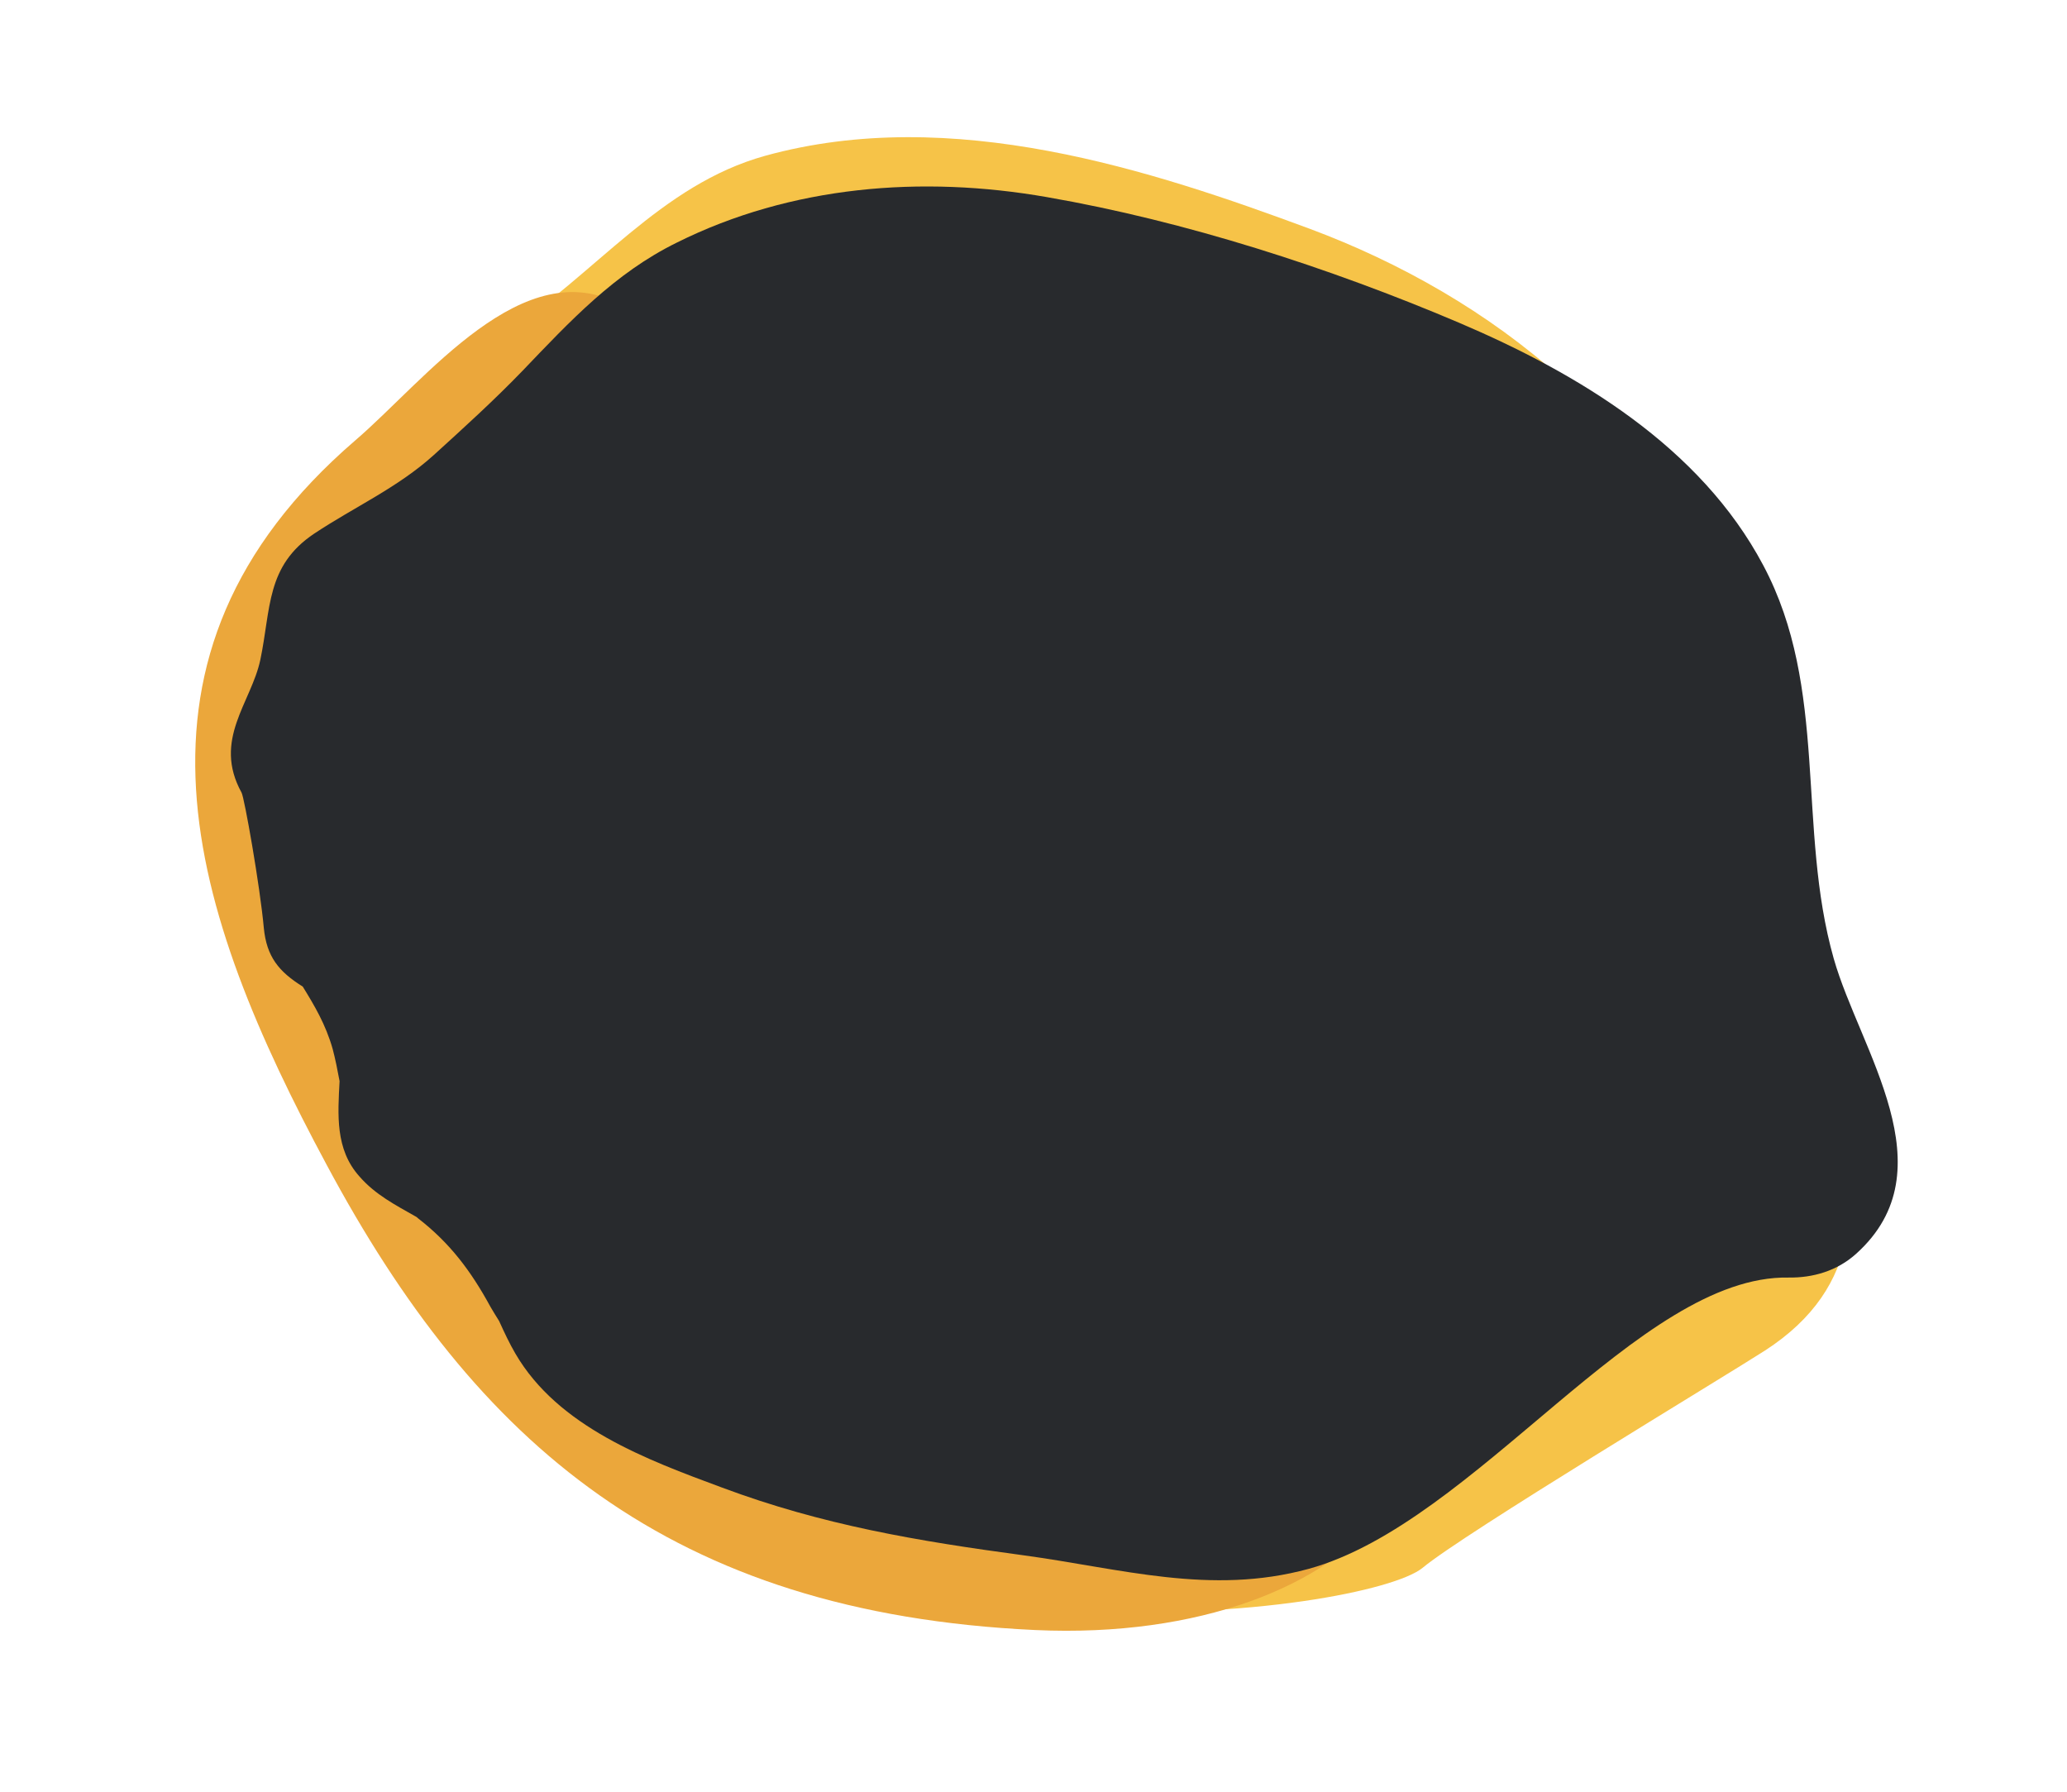
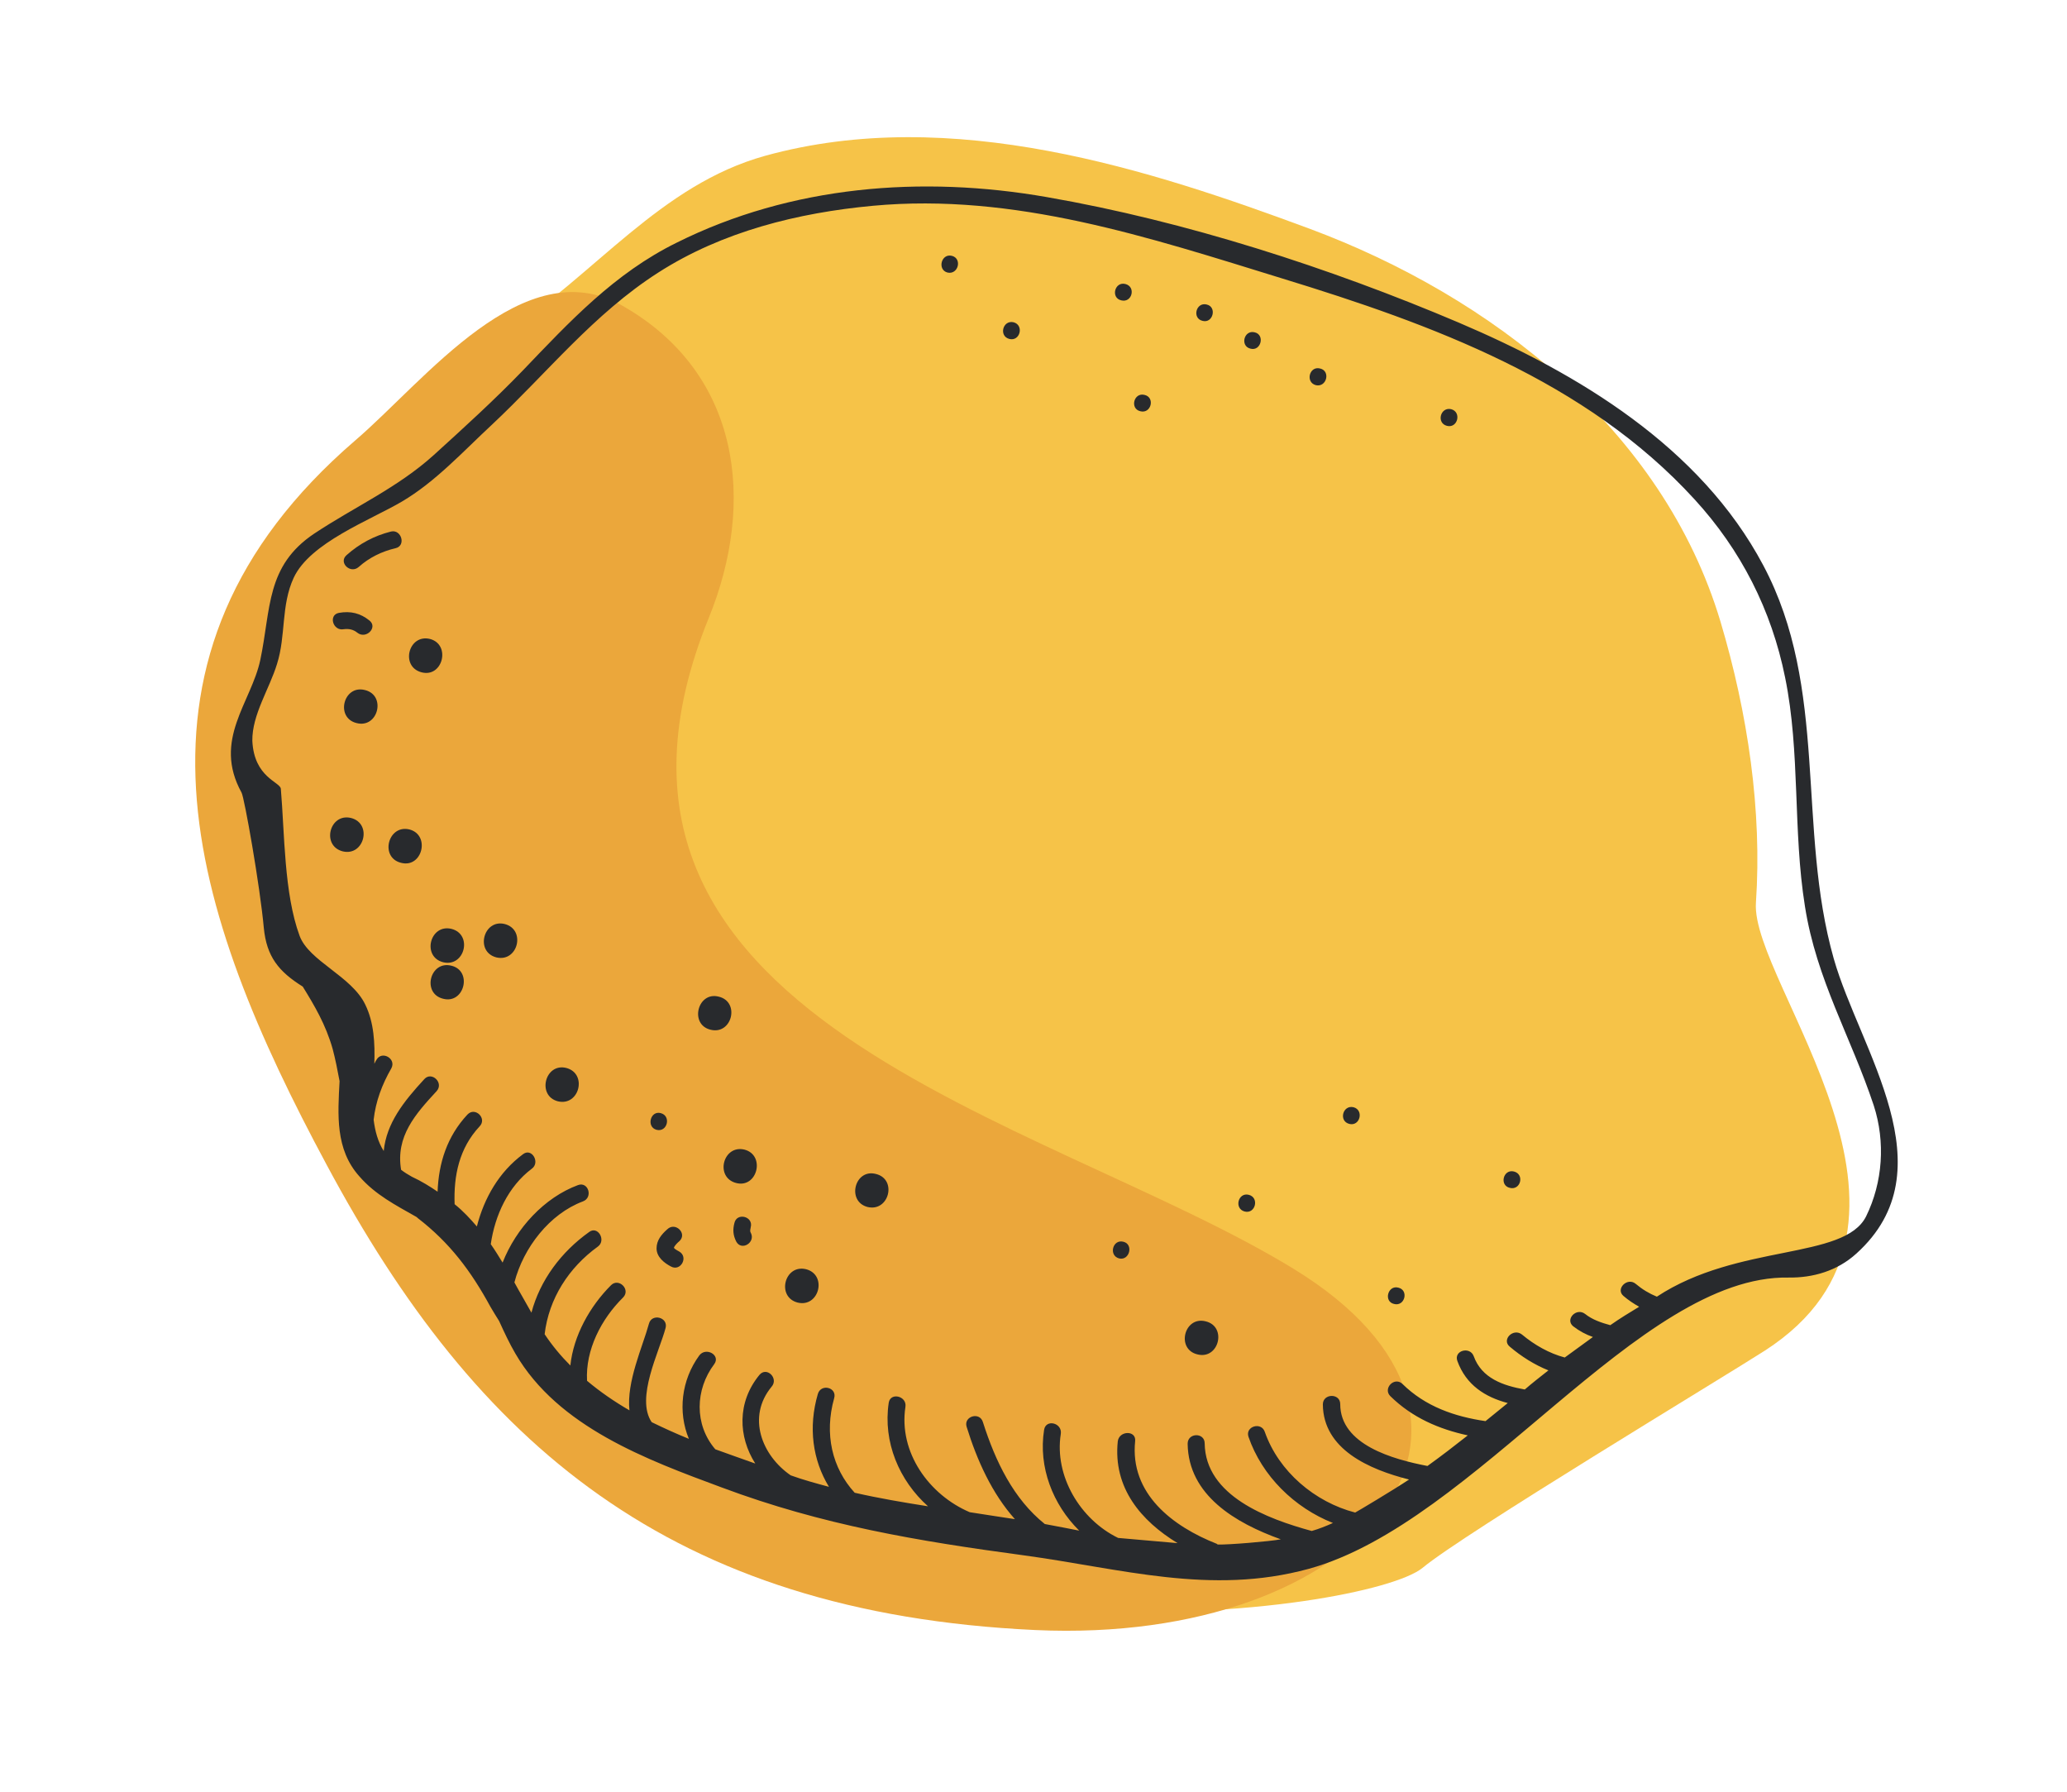
<svg xmlns="http://www.w3.org/2000/svg" viewBox="0 0 59.47 51.54" width="59.47" height="51.54">
  <path d="M 8.77 19.96 C 8.83 22.79, 6.58 22.49, 6.91 25.53 C 7.14 27.61, 8.62 31.96, 10.01 33.41 C 12.14 35.64, 12.92 38.46, 15.24 40.58 C 23.96 48.54, 39.35 46.40, 40.93 45.10 C 42.09 44.13, 49.60 39.61, 50.78 38.85 C 56.47 35.18, 50.36 28.28, 50.52 25.97 C 50.70 23.33, 50.29 20.53, 49.50 17.88 C 47.84 12.34, 42.89 8.52, 37.68 6.58 C 33.12 4.89, 27.39 3.00, 22.02 4.48 C 18.99 5.32, 17.14 7.89, 14.49 9.61 C 13.41 10.32, 8.62 13.12, 8.77 19.96 Z" fill="rgb(246,195,72)" />
  <path d="M 10.22 12.67 C 3.00 18.89, 5.50 26.25, 9.40 33.51 C 13.69 41.52, 19.27 46.40, 29.79 46.89 C 39.23 47.32, 44.45 40.93, 37.22 36.50 C 30.01 32.09, 15.69 29.34, 20.39 17.78 C 21.75 14.45, 21.32 10.73, 17.90 8.79 C 15.07 7.19, 12.24 10.94, 10.22 12.67 Z" fill="rgb(235,167,59)" />
-   <path d="M 52.76 27.58 C 51.69 23.81, 52.62 19.81, 50.73 16.26 C 48.92 12.85, 45.40 10.74, 41.97 9.28 C 38.25 7.70, 34.10 6.36, 30.12 5.67 C 26.52 5.04, 22.76 5.34, 19.47 6.98 C 17.68 7.86, 16.39 9.25, 15.04 10.66 C 14.22 11.51, 13.35 12.30, 12.48 13.09 C 11.44 14.03, 10.20 14.58, 9.04 15.35 C 7.65 16.28, 7.80 17.50, 7.49 18.98 C 7.23 20.21, 6.11 21.28, 6.95 22.80 C 7.03 22.94, 7.48 25.48, 7.59 26.69 C 7.67 27.52, 8.02 27.95, 8.71 28.38 C 9.05 28.93, 9.37 29.47, 9.57 30.17 C 9.65 30.47, 9.71 30.78, 9.77 31.10 C 9.72 32.06, 9.64 33.06, 10.34 33.84 C 10.80 34.37, 11.39 34.67, 11.97 35.00 C 11.99 35.01, 12.00 35.02, 12.02 35.04 C 12.94 35.75, 13.55 36.56, 14.11 37.59 C 14.19 37.73, 14.28 37.87, 14.36 38.00 C 14.51 38.33, 14.66 38.65, 14.83 38.94 C 16.06 41.05, 18.61 41.99, 20.77 42.79 C 23.66 43.87, 26.40 44.33, 29.45 44.74 C 32.25 45.12, 34.83 45.90, 37.65 45.13 C 42.46 43.81, 47.15 36.67, 51.46 36.75 C 52.16 36.76, 52.86 36.56, 53.41 36.06 C 56.09 33.64, 53.51 30.21, 52.76 27.58 Z" fill="rgb(40,42,45)" />
-   <path d="M 47.67 37.30 C 47.45 37.21, 47.25 37.09, 47.06 36.93 C 46.82 36.73, 46.47 37.08, 46.71 37.28 C 46.85 37.40, 47.00 37.50, 47.16 37.59 C 46.88 37.76, 46.60 37.93, 46.33 38.12 C 46.07 38.05, 45.81 37.96, 45.61 37.80 C 45.36 37.60, 45.02 37.95, 45.26 38.15 C 45.44 38.29, 45.63 38.39, 45.83 38.46 C 45.56 38.66, 45.29 38.85, 45.02 39.05 C 44.57 38.93, 44.15 38.69, 43.79 38.39 C 43.54 38.19, 43.19 38.54, 43.44 38.74 C 43.77 39.02, 44.15 39.26, 44.55 39.42 C 44.32 39.60, 44.09 39.78, 43.87 39.97 C 43.25 39.86, 42.63 39.65, 42.40 39.01 C 42.29 38.72, 41.82 38.85, 41.93 39.15 C 42.18 39.84, 42.73 40.19, 43.38 40.36 C 43.16 40.54, 42.95 40.71, 42.74 40.88 C 41.85 40.75, 41.01 40.46, 40.35 39.81 C 40.12 39.59, 39.78 39.94, 40.00 40.16 C 40.63 40.78, 41.40 41.11, 42.23 41.29 C 41.85 41.59, 41.46 41.89, 41.07 42.17 C 40.08 41.98, 38.56 41.56, 38.56 40.39 C 38.56 40.07, 38.06 40.08, 38.06 40.40 C 38.07 41.69, 39.39 42.27, 40.54 42.56 C 40.09 42.86, 39.05 43.48, 38.99 43.51 C 37.83 43.21, 36.79 42.33, 36.39 41.19 C 36.29 40.89, 35.82 41.03, 35.92 41.33 C 36.31 42.46, 37.24 43.37, 38.35 43.81 C 38.15 43.90, 37.95 43.98, 37.74 44.04 C 36.46 43.69, 34.68 43.03, 34.66 41.52 C 34.66 41.20, 34.17 41.21, 34.17 41.53 C 34.19 43.01, 35.54 43.81, 36.85 44.28 C 36.54 44.34, 35.34 44.44, 35.04 44.43 C 35.03 44.43, 35.02 44.42, 35.01 44.41 C 33.74 43.91, 32.50 42.97, 32.66 41.45 C 32.69 41.14, 32.20 41.15, 32.16 41.46 C 32.02 42.80, 32.83 43.75, 33.88 44.39 C 33.64 44.37, 32.26 44.25, 32.17 44.24 C 31.08 43.71, 30.33 42.46, 30.52 41.25 C 30.57 40.93, 30.09 40.81, 30.04 41.13 C 29.87 42.20, 30.29 43.28, 31.05 44.03 C 31.00 44.02, 30.34 43.89, 30.06 43.84 C 29.16 43.12, 28.64 42.04, 28.28 40.91 C 28.19 40.60, 27.72 40.74, 27.81 41.04 C 28.11 42.01, 28.54 42.96, 29.20 43.70 C 28.76 43.63, 28.33 43.57, 27.90 43.50 C 26.73 43.00, 25.85 41.78, 26.05 40.47 C 26.10 40.16, 25.62 40.04, 25.57 40.35 C 25.40 41.48, 25.87 42.59, 26.70 43.33 C 26.00 43.22, 25.29 43.10, 24.59 42.94 C 23.94 42.23, 23.71 41.25, 24.00 40.22 C 24.09 39.91, 23.62 39.79, 23.53 40.10 C 23.25 41.06, 23.38 42.00, 23.85 42.77 C 23.48 42.67, 23.11 42.57, 22.75 42.44 C 21.92 41.87, 21.48 40.76, 22.20 39.89 C 22.41 39.65, 22.06 39.30, 21.85 39.55 C 21.20 40.34, 21.24 41.33, 21.73 42.10 C 21.34 41.96, 20.96 41.83, 20.58 41.69 C 19.97 40.98, 20.00 39.97, 20.55 39.24 C 20.74 38.98, 20.31 38.74, 20.12 38.99 C 19.60 39.70, 19.50 40.62, 19.82 41.39 C 19.45 41.24, 19.10 41.08, 18.75 40.91 C 18.28 40.22, 18.97 38.88, 19.15 38.20 C 19.23 37.89, 18.75 37.77, 18.67 38.08 C 18.49 38.74, 18.02 39.75, 18.11 40.57 C 17.68 40.32, 17.27 40.04, 16.89 39.72 C 16.84 38.83, 17.30 37.94, 17.93 37.32 C 18.15 37.09, 17.80 36.75, 17.58 36.97 C 16.97 37.58, 16.50 38.42, 16.41 39.28 C 16.14 39.01, 15.89 38.71, 15.67 38.38 C 15.67 38.38, 15.67 38.38, 15.67 38.38 C 15.79 37.35, 16.37 36.46, 17.20 35.86 C 17.45 35.68, 17.20 35.25, 16.95 35.44 C 16.15 36.01, 15.54 36.82, 15.29 37.76 C 15.12 37.45, 14.95 37.17, 14.80 36.89 C 15.06 35.89, 15.81 34.92, 16.77 34.56 C 17.07 34.45, 16.93 33.98, 16.63 34.09 C 15.66 34.45, 14.85 35.33, 14.46 36.32 C 14.35 36.14, 14.24 35.96, 14.12 35.79 C 14.24 34.96, 14.62 34.13, 15.30 33.62 C 15.55 33.44, 15.30 33.01, 15.05 33.20 C 14.36 33.71, 13.93 34.46, 13.72 35.28 C 13.53 35.06, 13.33 34.84, 13.08 34.64 C 13.05 33.82, 13.21 33.03, 13.80 32.40 C 14.02 32.17, 13.67 31.83, 13.45 32.06 C 12.86 32.69, 12.62 33.46, 12.59 34.28 C 12.37 34.13, 12.13 33.98, 11.85 33.85 C 11.74 33.79, 11.63 33.72, 11.54 33.65 C 11.38 32.69, 11.95 32.05, 12.56 31.39 C 12.78 31.15, 12.42 30.81, 12.21 31.04 C 11.61 31.69, 11.12 32.31, 11.04 33.11 C 10.87 32.84, 10.79 32.53, 10.75 32.21 C 10.81 31.68, 10.99 31.20, 11.26 30.73 C 11.41 30.45, 10.98 30.21, 10.83 30.49 C 10.80 30.53, 10.79 30.57, 10.77 30.60 C 10.79 30.01, 10.76 29.41, 10.51 28.90 C 10.12 28.08, 8.89 27.65, 8.62 26.92 C 8.17 25.70, 8.19 23.98, 8.08 22.69 C 8.06 22.49, 7.31 22.37, 7.26 21.31 C 7.25 20.56, 7.75 19.82, 7.97 19.10 C 8.23 18.28, 8.08 17.42, 8.45 16.62 C 8.92 15.61, 10.64 14.97, 11.56 14.43 C 12.53 13.86, 13.33 12.98, 14.15 12.22 C 15.75 10.72, 17.08 9.03, 18.94 7.84 C 20.78 6.66, 22.96 6.12, 25.11 5.92 C 29.19 5.54, 33.06 6.83, 36.89 8.01 C 41.20 9.33, 45.63 10.95, 48.75 14.36 C 50.09 15.82, 50.97 17.55, 51.36 19.49 C 51.80 21.64, 51.58 23.89, 51.93 26.07 C 52.26 28.18, 53.26 29.84, 53.91 31.80 C 54.25 32.85, 54.17 34.01, 53.69 34.99 C 53.06 36.25, 50.01 35.76, 47.67 37.30 Z" fill="rgb(40,42,45)" />
-   <path d="M 11.78 23.86 C 11.16 23.71, 10.92 24.67, 11.54 24.82 C 12.15 24.98, 12.39 24.02, 11.78 23.86 Z" fill="rgb(40,42,45)" />
-   <path d="M 14.52 26.58 C 13.91 26.43, 13.66 27.38, 14.28 27.54 C 14.90 27.69, 15.14 26.74, 14.52 26.58 Z" fill="rgb(40,42,45)" />
-   <path d="M 12.99 27.78 C 12.37 27.62, 12.13 28.58, 12.75 28.73 C 13.36 28.89, 13.60 27.93, 12.99 27.78 Z" fill="rgb(40,42,45)" />
-   <path d="M 16.29 30.72 C 15.68 30.57, 15.44 31.52, 16.05 31.68 C 16.67 31.83, 16.91 30.88, 16.29 30.72 Z" fill="rgb(40,42,45)" />
-   <path d="M 21.42 33.07 C 20.80 32.92, 20.56 33.87, 21.18 34.03 C 21.79 34.19, 22.03 33.23, 21.42 33.07 Z" fill="rgb(40,42,45)" />
-   <path d="M 12.37 18.38 C 11.75 18.23, 11.51 19.18, 12.13 19.34 C 12.74 19.50, 12.98 18.54, 12.37 18.38 Z" fill="rgb(40,42,45)" />
-   <path d="M 20.68 28.67 C 20.07 28.51, 19.83 29.47, 20.44 29.62 C 21.06 29.78, 21.30 28.82, 20.68 28.67 Z" fill="rgb(40,42,45)" />
-   <path d="M 23.19 36.51 C 22.57 36.36, 22.33 37.31, 22.95 37.47 C 23.57 37.62, 23.81 36.67, 23.19 36.51 Z" fill="rgb(40,42,45)" />
-   <path d="M 25.20 33.77 C 24.59 33.61, 24.35 34.56, 24.96 34.72 C 25.58 34.87, 25.82 33.92, 25.20 33.77 Z" fill="rgb(40,42,45)" />
-   <path d="M 34.69 38.01 C 34.07 37.85, 33.83 38.81, 34.45 38.96 C 35.07 39.12, 35.31 38.16, 34.69 38.01 Z" fill="rgb(40,42,45)" />
-   <path d="M 10.50 19.85 C 9.88 19.69, 9.64 20.65, 10.26 20.80 C 10.88 20.96, 11.12 20.00, 10.50 19.85 Z" fill="rgb(40,42,45)" />
-   <path d="M 10.10 23.53 C 9.48 23.38, 9.24 24.33, 9.86 24.49 C 10.48 24.64, 10.72 23.69, 10.10 23.53 Z" fill="rgb(40,42,45)" />
-   <path d="M 12.99 26.72 C 12.37 26.57, 12.13 27.52, 12.75 27.68 C 13.37 27.83, 13.61 26.88, 12.99 26.72 Z" fill="rgb(40,42,45)" />
-   <path d="M 19.01 32.02 C 18.71 31.94, 18.59 32.42, 18.89 32.50 C 19.20 32.58, 19.32 32.10, 19.01 32.02 Z" fill="rgb(40,42,45)" />
-   <path d="M 19.41 35.92 C 19.40 35.90, 19.39 35.90, 19.39 35.89 C 19.41 35.83, 19.49 35.75, 19.55 35.70 C 19.78 35.48, 19.43 35.14, 19.20 35.36 C 19.03 35.51, 18.89 35.68, 18.89 35.91 C 18.89 36.16, 19.11 36.33, 19.30 36.43 C 19.58 36.59, 19.82 36.16, 19.54 36.00 C 19.50 35.98, 19.45 35.95, 19.41 35.92 Z" fill="rgb(40,42,45)" />
-   <path d="M 21.60 35.30 C 21.68 34.99, 21.20 34.87, 21.13 35.18 C 21.08 35.37, 21.09 35.53, 21.18 35.71 C 21.33 36.00, 21.75 35.74, 21.60 35.46 C 21.57 35.41, 21.59 35.36, 21.60 35.30 Z" fill="rgb(40,42,45)" />
-   <path d="M 9.89 18.10 C 10.04 18.08, 10.17 18.11, 10.28 18.20 C 10.53 18.40, 10.88 18.05, 10.63 17.85 C 10.37 17.64, 10.09 17.57, 9.75 17.63 C 9.44 17.69, 9.58 18.16, 9.89 18.10 Z" fill="rgb(40,42,45)" />
-   <path d="M 11.25 15.29 C 10.77 15.41, 10.34 15.64, 9.97 15.97 C 9.73 16.18, 10.08 16.52, 10.32 16.31 C 10.62 16.04, 10.99 15.86, 11.38 15.77 C 11.69 15.70, 11.55 15.22, 11.25 15.29 Z" fill="rgb(40,42,45)" />
-   <path d="M 35.93 34.37 C 35.62 34.29, 35.50 34.77, 35.81 34.85 C 36.12 34.93, 36.24 34.45, 35.93 34.37 Z" fill="rgb(40,42,45)" />
-   <path d="M 32.32 35.72 C 32.01 35.64, 31.89 36.12, 32.20 36.20 C 32.50 36.27, 32.62 35.79, 32.32 35.72 Z" fill="rgb(40,42,45)" />
-   <path d="M 40.23 37.04 C 39.93 36.96, 39.80 37.44, 40.11 37.51 C 40.42 37.59, 40.54 37.11, 40.23 37.04 Z" fill="rgb(40,42,45)" />
-   <path d="M 43.56 33.70 C 43.25 33.62, 43.13 34.10, 43.44 34.17 C 43.75 34.25, 43.87 33.78, 43.56 33.70 Z" fill="rgb(40,42,45)" />
-   <path d="M 38.94 31.85 C 38.63 31.78, 38.51 32.25, 38.82 32.33 C 39.13 32.41, 39.25 31.93, 38.94 31.85 Z" fill="rgb(40,42,45)" />
-   <path d="M 32.93 11.36 C 32.62 11.28, 32.50 11.76, 32.81 11.83 C 33.12 11.91, 33.24 11.43, 32.93 11.36 Z" fill="rgb(40,42,45)" />
-   <path d="M 29.16 9.27 C 28.85 9.20, 28.73 9.67, 29.04 9.75 C 29.35 9.83, 29.47 9.35, 29.16 9.27 Z" fill="rgb(40,42,45)" />
-   <path d="M 27.39 7.36 C 27.08 7.28, 26.96 7.76, 27.26 7.84 C 27.57 7.91, 27.69 7.44, 27.39 7.36 Z" fill="rgb(40,42,45)" />
-   <path d="M 36.10 9.56 C 35.79 9.48, 35.67 9.96, 35.98 10.03 C 36.28 10.11, 36.40 9.63, 36.10 9.56 Z" fill="rgb(40,42,45)" />
-   <path d="M 41.75 11.77 C 41.44 11.70, 41.32 12.17, 41.63 12.25 C 41.94 12.33, 42.06 11.85, 41.75 11.77 Z" fill="rgb(40,42,45)" />
-   <path d="M 37.98 10.60 C 37.67 10.52, 37.55 11.00, 37.86 11.08 C 38.17 11.15, 38.29 10.67, 37.98 10.60 Z" fill="rgb(40,42,45)" />
-   <path d="M 34.60 9.23 C 34.90 9.31, 35.02 8.83, 34.72 8.76 C 34.41 8.68, 34.29 9.16, 34.60 9.23 Z" fill="rgb(40,42,45)" />
-   <path d="M 32.38 8.17 C 32.07 8.09, 31.95 8.57, 32.26 8.64 C 32.57 8.72, 32.69 8.25, 32.38 8.17 Z" fill="rgb(40,42,45)" />
+   <path d="M 52.76 27.58 C 51.69 23.81, 52.62 19.81, 50.73 16.26 C 48.92 12.85, 45.40 10.74, 41.97 9.28 C 38.25 7.70, 34.10 6.36, 30.12 5.67 C 26.52 5.04, 22.76 5.34, 19.47 6.98 C 17.68 7.86, 16.39 9.25, 15.04 10.66 C 14.22 11.51, 13.35 12.30, 12.48 13.09 C 11.44 14.03, 10.20 14.58, 9.04 15.35 C 7.65 16.28, 7.80 17.50, 7.49 18.98 C 7.23 20.21, 6.11 21.28, 6.95 22.80 C 7.03 22.94, 7.48 25.48, 7.59 26.69 C 7.67 27.52, 8.02 27.95, 8.71 28.38 C 9.05 28.93, 9.37 29.47, 9.57 30.17 C 9.65 30.47, 9.71 30.78, 9.77 31.10 C 9.72 32.06, 9.64 33.06, 10.34 33.84 C 10.80 34.37, 11.39 34.67, 11.97 35.00 C 11.99 35.01, 12.00 35.02, 12.02 35.04 C 12.94 35.75, 13.55 36.56, 14.11 37.59 C 14.19 37.73, 14.28 37.87, 14.36 38.00 C 14.51 38.33, 14.66 38.65, 14.83 38.94 C 16.06 41.05, 18.61 41.99, 20.77 42.79 C 23.66 43.87, 26.40 44.33, 29.45 44.74 C 32.25 45.12, 34.83 45.90, 37.65 45.13 C 42.46 43.81, 47.15 36.67, 51.46 36.75 C 52.16 36.76, 52.86 36.56, 53.41 36.06 C 56.09 33.64, 53.51 30.21, 52.76 27.58 Z M 47.67 37.30 C 47.45 37.21, 47.25 37.09, 47.06 36.93 C 46.82 36.73, 46.47 37.08, 46.71 37.28 C 46.85 37.40, 47.00 37.50, 47.16 37.59 C 46.88 37.76, 46.60 37.93, 46.33 38.12 C 46.07 38.05, 45.81 37.96, 45.61 37.80 C 45.36 37.60, 45.02 37.95, 45.26 38.15 C 45.44 38.29, 45.63 38.39, 45.83 38.46 C 45.56 38.66, 45.29 38.85, 45.02 39.05 C 44.57 38.93, 44.15 38.69, 43.79 38.39 C 43.54 38.19, 43.19 38.54, 43.44 38.74 C 43.77 39.02, 44.15 39.26, 44.55 39.42 C 44.32 39.60, 44.09 39.78, 43.87 39.97 C 43.25 39.86, 42.63 39.65, 42.40 39.01 C 42.29 38.72, 41.82 38.85, 41.93 39.15 C 42.18 39.84, 42.73 40.19, 43.38 40.36 C 43.16 40.54, 42.95 40.71, 42.74 40.88 C 41.85 40.75, 41.01 40.46, 40.35 39.81 C 40.12 39.59, 39.78 39.94, 40.00 40.16 C 40.63 40.78, 41.40 41.11, 42.23 41.29 C 41.85 41.59, 41.46 41.89, 41.07 42.17 C 40.08 41.98, 38.56 41.56, 38.56 40.39 C 38.56 40.07, 38.06 40.08, 38.06 40.40 C 38.07 41.69, 39.39 42.27, 40.54 42.56 C 40.09 42.86, 39.05 43.48, 38.99 43.51 C 37.83 43.21, 36.79 42.33, 36.39 41.19 C 36.29 40.89, 35.82 41.03, 35.92 41.33 C 36.31 42.46, 37.24 43.37, 38.35 43.81 C 38.15 43.90, 37.95 43.98, 37.74 44.04 C 36.46 43.69, 34.68 43.03, 34.66 41.52 C 34.66 41.20, 34.17 41.21, 34.17 41.53 C 34.19 43.01, 35.54 43.81, 36.85 44.28 C 36.54 44.34, 35.34 44.44, 35.04 44.43 C 35.03 44.43, 35.02 44.42, 35.01 44.41 C 33.74 43.91, 32.50 42.97, 32.66 41.45 C 32.69 41.14, 32.20 41.15, 32.16 41.46 C 32.02 42.80, 32.83 43.75, 33.88 44.39 C 33.64 44.37, 32.26 44.25, 32.17 44.24 C 31.08 43.71, 30.33 42.46, 30.52 41.25 C 30.57 40.93, 30.09 40.81, 30.04 41.13 C 29.87 42.20, 30.29 43.28, 31.05 44.03 C 31.00 44.02, 30.34 43.89, 30.06 43.84 C 29.16 43.12, 28.64 42.04, 28.28 40.91 C 28.19 40.60, 27.72 40.74, 27.81 41.04 C 28.11 42.01, 28.54 42.96, 29.20 43.70 C 28.76 43.63, 28.33 43.57, 27.90 43.50 C 26.73 43.00, 25.85 41.78, 26.05 40.47 C 26.10 40.16, 25.62 40.04, 25.57 40.35 C 25.40 41.48, 25.87 42.59, 26.70 43.33 C 26.00 43.22, 25.29 43.10, 24.59 42.94 C 23.94 42.23, 23.71 41.25, 24.00 40.22 C 24.09 39.91, 23.62 39.79, 23.53 40.10 C 23.25 41.06, 23.38 42.00, 23.85 42.77 C 23.48 42.67, 23.11 42.57, 22.75 42.44 C 21.92 41.87, 21.48 40.76, 22.20 39.89 C 22.41 39.65, 22.06 39.30, 21.85 39.55 C 21.20 40.34, 21.24 41.33, 21.73 42.10 C 21.34 41.96, 20.96 41.83, 20.58 41.69 C 19.97 40.98, 20.00 39.97, 20.55 39.24 C 20.74 38.98, 20.31 38.74, 20.12 38.99 C 19.60 39.70, 19.50 40.62, 19.82 41.39 C 19.45 41.24, 19.10 41.08, 18.75 40.91 C 18.28 40.22, 18.97 38.88, 19.15 38.20 C 19.23 37.89, 18.75 37.77, 18.67 38.08 C 18.49 38.74, 18.02 39.75, 18.11 40.57 C 17.68 40.32, 17.27 40.04, 16.89 39.72 C 16.84 38.83, 17.30 37.94, 17.93 37.32 C 18.15 37.09, 17.80 36.75, 17.58 36.97 C 16.97 37.58, 16.50 38.42, 16.41 39.28 C 16.14 39.01, 15.89 38.71, 15.67 38.38 C 15.67 38.38, 15.67 38.38, 15.67 38.38 C 15.79 37.35, 16.37 36.46, 17.20 35.86 C 17.45 35.68, 17.20 35.25, 16.95 35.44 C 16.15 36.01, 15.54 36.82, 15.29 37.76 C 15.12 37.45, 14.95 37.17, 14.80 36.89 C 15.06 35.89, 15.81 34.92, 16.77 34.56 C 17.07 34.45, 16.93 33.98, 16.63 34.09 C 15.66 34.45, 14.85 35.33, 14.46 36.32 C 14.35 36.14, 14.24 35.96, 14.12 35.79 C 14.24 34.96, 14.62 34.13, 15.30 33.62 C 15.55 33.44, 15.30 33.01, 15.05 33.20 C 14.36 33.71, 13.93 34.46, 13.72 35.28 C 13.53 35.06, 13.33 34.84, 13.08 34.64 C 13.05 33.82, 13.21 33.03, 13.80 32.40 C 14.02 32.17, 13.67 31.83, 13.45 32.06 C 12.86 32.69, 12.62 33.46, 12.59 34.28 C 12.37 34.13, 12.13 33.98, 11.85 33.85 C 11.74 33.79, 11.63 33.72, 11.54 33.65 C 11.38 32.69, 11.95 32.05, 12.56 31.39 C 12.78 31.15, 12.42 30.81, 12.21 31.04 C 11.61 31.69, 11.12 32.31, 11.04 33.11 C 10.87 32.84, 10.79 32.53, 10.75 32.21 C 10.81 31.68, 10.99 31.20, 11.26 30.73 C 11.41 30.45, 10.98 30.21, 10.83 30.49 C 10.80 30.53, 10.79 30.57, 10.77 30.60 C 10.79 30.01, 10.76 29.41, 10.51 28.90 C 10.12 28.08, 8.89 27.65, 8.62 26.92 C 8.17 25.70, 8.19 23.98, 8.08 22.69 C 8.06 22.49, 7.31 22.37, 7.26 21.31 C 7.25 20.56, 7.75 19.82, 7.97 19.10 C 8.23 18.28, 8.08 17.42, 8.45 16.62 C 8.92 15.61, 10.64 14.97, 11.56 14.43 C 12.53 13.86, 13.33 12.98, 14.15 12.22 C 15.75 10.72, 17.08 9.03, 18.94 7.84 C 20.78 6.66, 22.96 6.12, 25.11 5.92 C 29.19 5.54, 33.06 6.83, 36.89 8.01 C 41.20 9.33, 45.63 10.95, 48.75 14.36 C 50.09 15.82, 50.97 17.55, 51.36 19.49 C 51.80 21.64, 51.58 23.89, 51.93 26.07 C 52.26 28.18, 53.26 29.84, 53.91 31.80 C 54.25 32.85, 54.17 34.01, 53.69 34.99 C 53.06 36.25, 50.01 35.76, 47.67 37.30 Z M 11.78 23.86 C 11.16 23.71, 10.92 24.67, 11.54 24.82 C 12.15 24.98, 12.39 24.02, 11.78 23.86 Z M 14.52 26.58 C 13.91 26.43, 13.66 27.38, 14.28 27.54 C 14.90 27.69, 15.14 26.74, 14.52 26.58 Z M 12.99 27.78 C 12.37 27.62, 12.13 28.58, 12.75 28.73 C 13.36 28.89, 13.60 27.93, 12.99 27.78 Z M 16.29 30.72 C 15.68 30.57, 15.44 31.52, 16.05 31.68 C 16.67 31.83, 16.91 30.88, 16.29 30.72 Z M 21.42 33.07 C 20.80 32.92, 20.56 33.87, 21.18 34.03 C 21.79 34.19, 22.03 33.23, 21.42 33.07 Z M 12.37 18.38 C 11.75 18.23, 11.51 19.18, 12.13 19.34 C 12.74 19.50, 12.98 18.54, 12.37 18.38 Z M 20.68 28.67 C 20.07 28.51, 19.83 29.47, 20.44 29.62 C 21.06 29.78, 21.30 28.82, 20.68 28.67 Z M 23.19 36.51 C 22.57 36.36, 22.33 37.31, 22.95 37.47 C 23.57 37.62, 23.81 36.67, 23.19 36.51 Z M 25.20 33.77 C 24.59 33.61, 24.35 34.56, 24.96 34.72 C 25.58 34.87, 25.82 33.92, 25.20 33.77 Z M 34.69 38.01 C 34.07 37.85, 33.83 38.81, 34.45 38.96 C 35.07 39.12, 35.31 38.16, 34.69 38.01 Z M 10.50 19.85 C 9.88 19.69, 9.64 20.65, 10.26 20.80 C 10.88 20.96, 11.12 20.00, 10.50 19.85 Z M 10.10 23.53 C 9.48 23.38, 9.24 24.33, 9.86 24.49 C 10.48 24.64, 10.72 23.69, 10.10 23.53 Z M 12.99 26.72 C 12.37 26.57, 12.13 27.52, 12.75 27.68 C 13.37 27.83, 13.61 26.88, 12.99 26.72 Z M 19.01 32.02 C 18.71 31.94, 18.59 32.42, 18.89 32.50 C 19.20 32.58, 19.32 32.10, 19.01 32.02 Z M 19.41 35.92 C 19.40 35.90, 19.39 35.90, 19.39 35.89 C 19.41 35.83, 19.49 35.75, 19.55 35.70 C 19.78 35.48, 19.43 35.14, 19.20 35.36 C 19.03 35.51, 18.89 35.68, 18.89 35.91 C 18.89 36.16, 19.11 36.33, 19.30 36.43 C 19.58 36.59, 19.82 36.16, 19.54 36.00 C 19.50 35.98, 19.45 35.95, 19.41 35.92 Z M 21.60 35.30 C 21.68 34.99, 21.20 34.87, 21.13 35.18 C 21.08 35.37, 21.09 35.53, 21.18 35.71 C 21.33 36.00, 21.75 35.74, 21.60 35.46 C 21.57 35.41, 21.59 35.36, 21.60 35.30 Z M 9.89 18.10 C 10.04 18.08, 10.17 18.11, 10.28 18.20 C 10.53 18.40, 10.88 18.05, 10.63 17.85 C 10.37 17.64, 10.09 17.57, 9.75 17.63 C 9.44 17.69, 9.58 18.16, 9.89 18.10 Z M 11.25 15.29 C 10.77 15.41, 10.34 15.64, 9.97 15.97 C 9.73 16.18, 10.08 16.52, 10.32 16.31 C 10.62 16.04, 10.99 15.86, 11.38 15.77 C 11.69 15.70, 11.55 15.22, 11.25 15.29 Z M 35.93 34.37 C 35.62 34.29, 35.50 34.77, 35.81 34.85 C 36.12 34.93, 36.24 34.45, 35.93 34.37 Z M 32.32 35.72 C 32.01 35.64, 31.89 36.12, 32.20 36.20 C 32.50 36.27, 32.62 35.79, 32.32 35.72 Z M 40.23 37.04 C 39.93 36.96, 39.80 37.44, 40.11 37.51 C 40.42 37.59, 40.54 37.11, 40.23 37.04 Z M 43.56 33.70 C 43.25 33.62, 43.13 34.10, 43.44 34.17 C 43.75 34.25, 43.87 33.78, 43.56 33.70 Z M 38.94 31.85 C 38.63 31.78, 38.51 32.25, 38.82 32.33 C 39.13 32.41, 39.25 31.93, 38.94 31.85 Z M 32.93 11.36 C 32.62 11.28, 32.50 11.76, 32.81 11.83 C 33.12 11.91, 33.24 11.43, 32.93 11.36 Z M 29.16 9.27 C 28.85 9.20, 28.73 9.67, 29.04 9.75 C 29.35 9.83, 29.47 9.35, 29.16 9.27 Z M 27.39 7.36 C 27.08 7.28, 26.96 7.76, 27.26 7.84 C 27.57 7.91, 27.69 7.44, 27.39 7.36 Z M 36.10 9.56 C 35.79 9.48, 35.67 9.96, 35.98 10.03 C 36.28 10.11, 36.40 9.63, 36.10 9.56 Z M 41.75 11.77 C 41.44 11.70, 41.32 12.17, 41.63 12.25 C 41.94 12.33, 42.06 11.85, 41.75 11.77 Z M 37.98 10.60 C 37.67 10.52, 37.55 11.00, 37.86 11.08 C 38.17 11.15, 38.29 10.67, 37.98 10.60 Z M 34.60 9.23 C 34.90 9.31, 35.02 8.83, 34.72 8.76 C 34.41 8.68, 34.29 9.16, 34.60 9.23 Z M 32.38 8.17 C 32.07 8.09, 31.95 8.57, 32.26 8.64 C 32.57 8.72, 32.69 8.25, 32.38 8.17 Z" fill="rgb(40,42,45)" fill-rule="evenodd" />
</svg>
